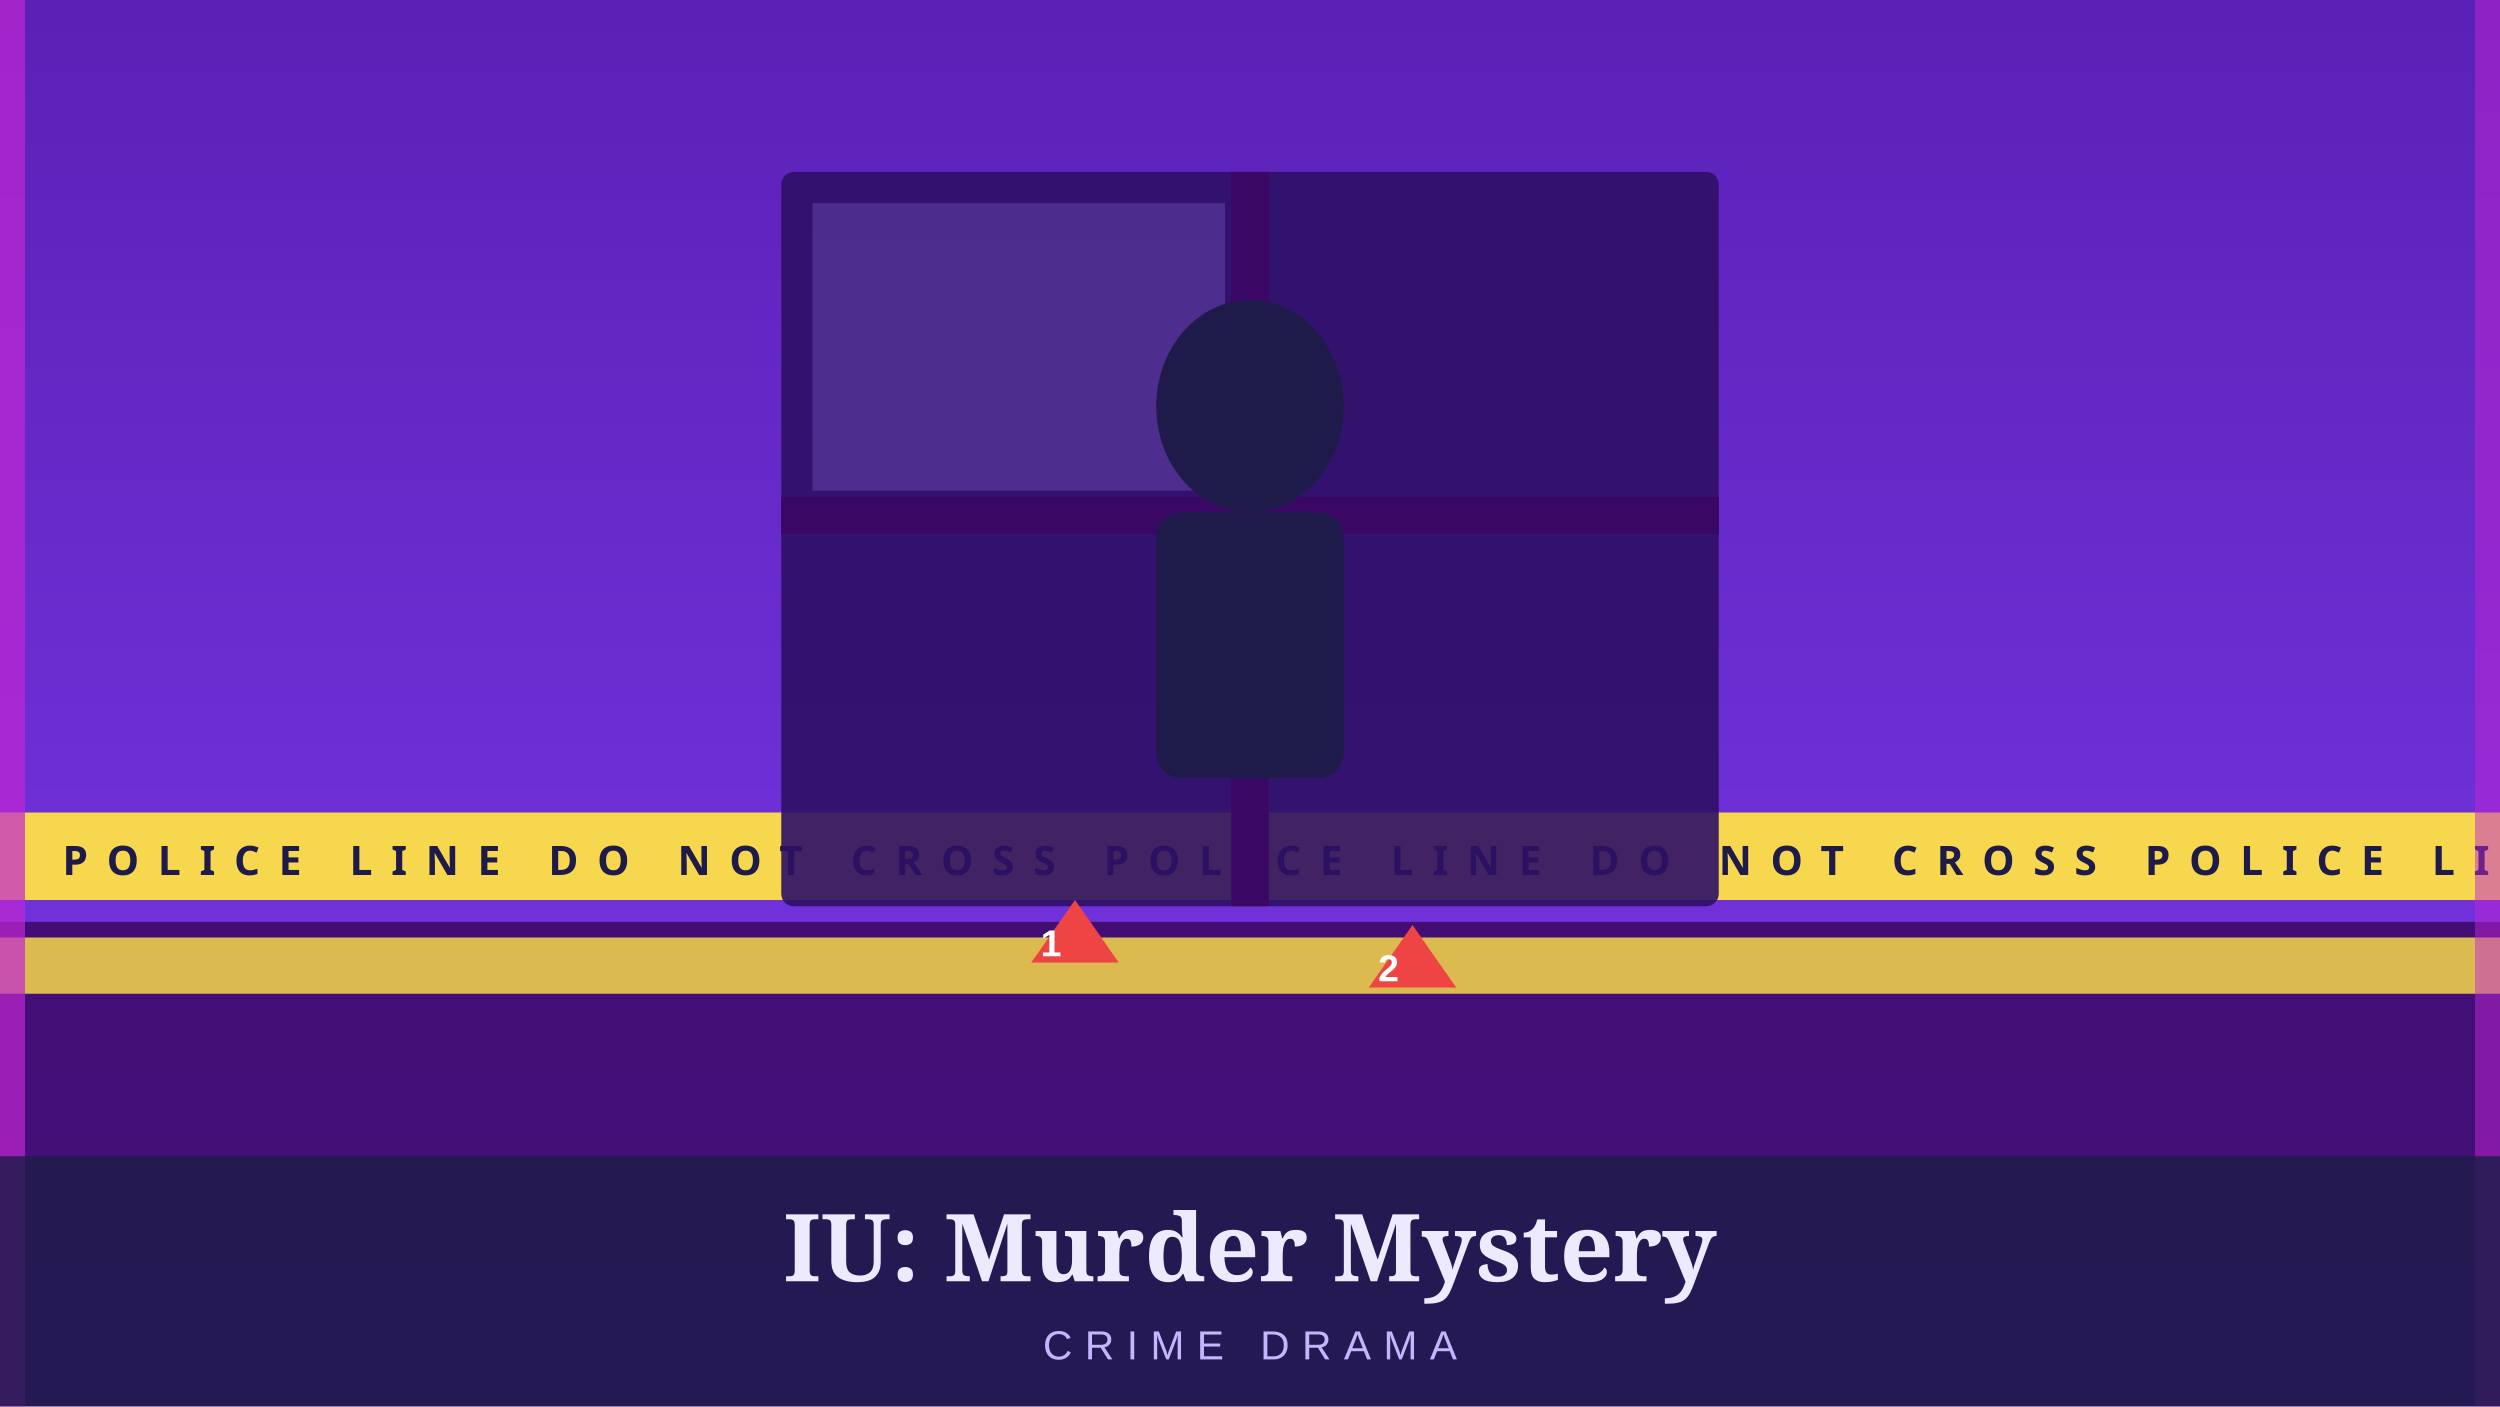
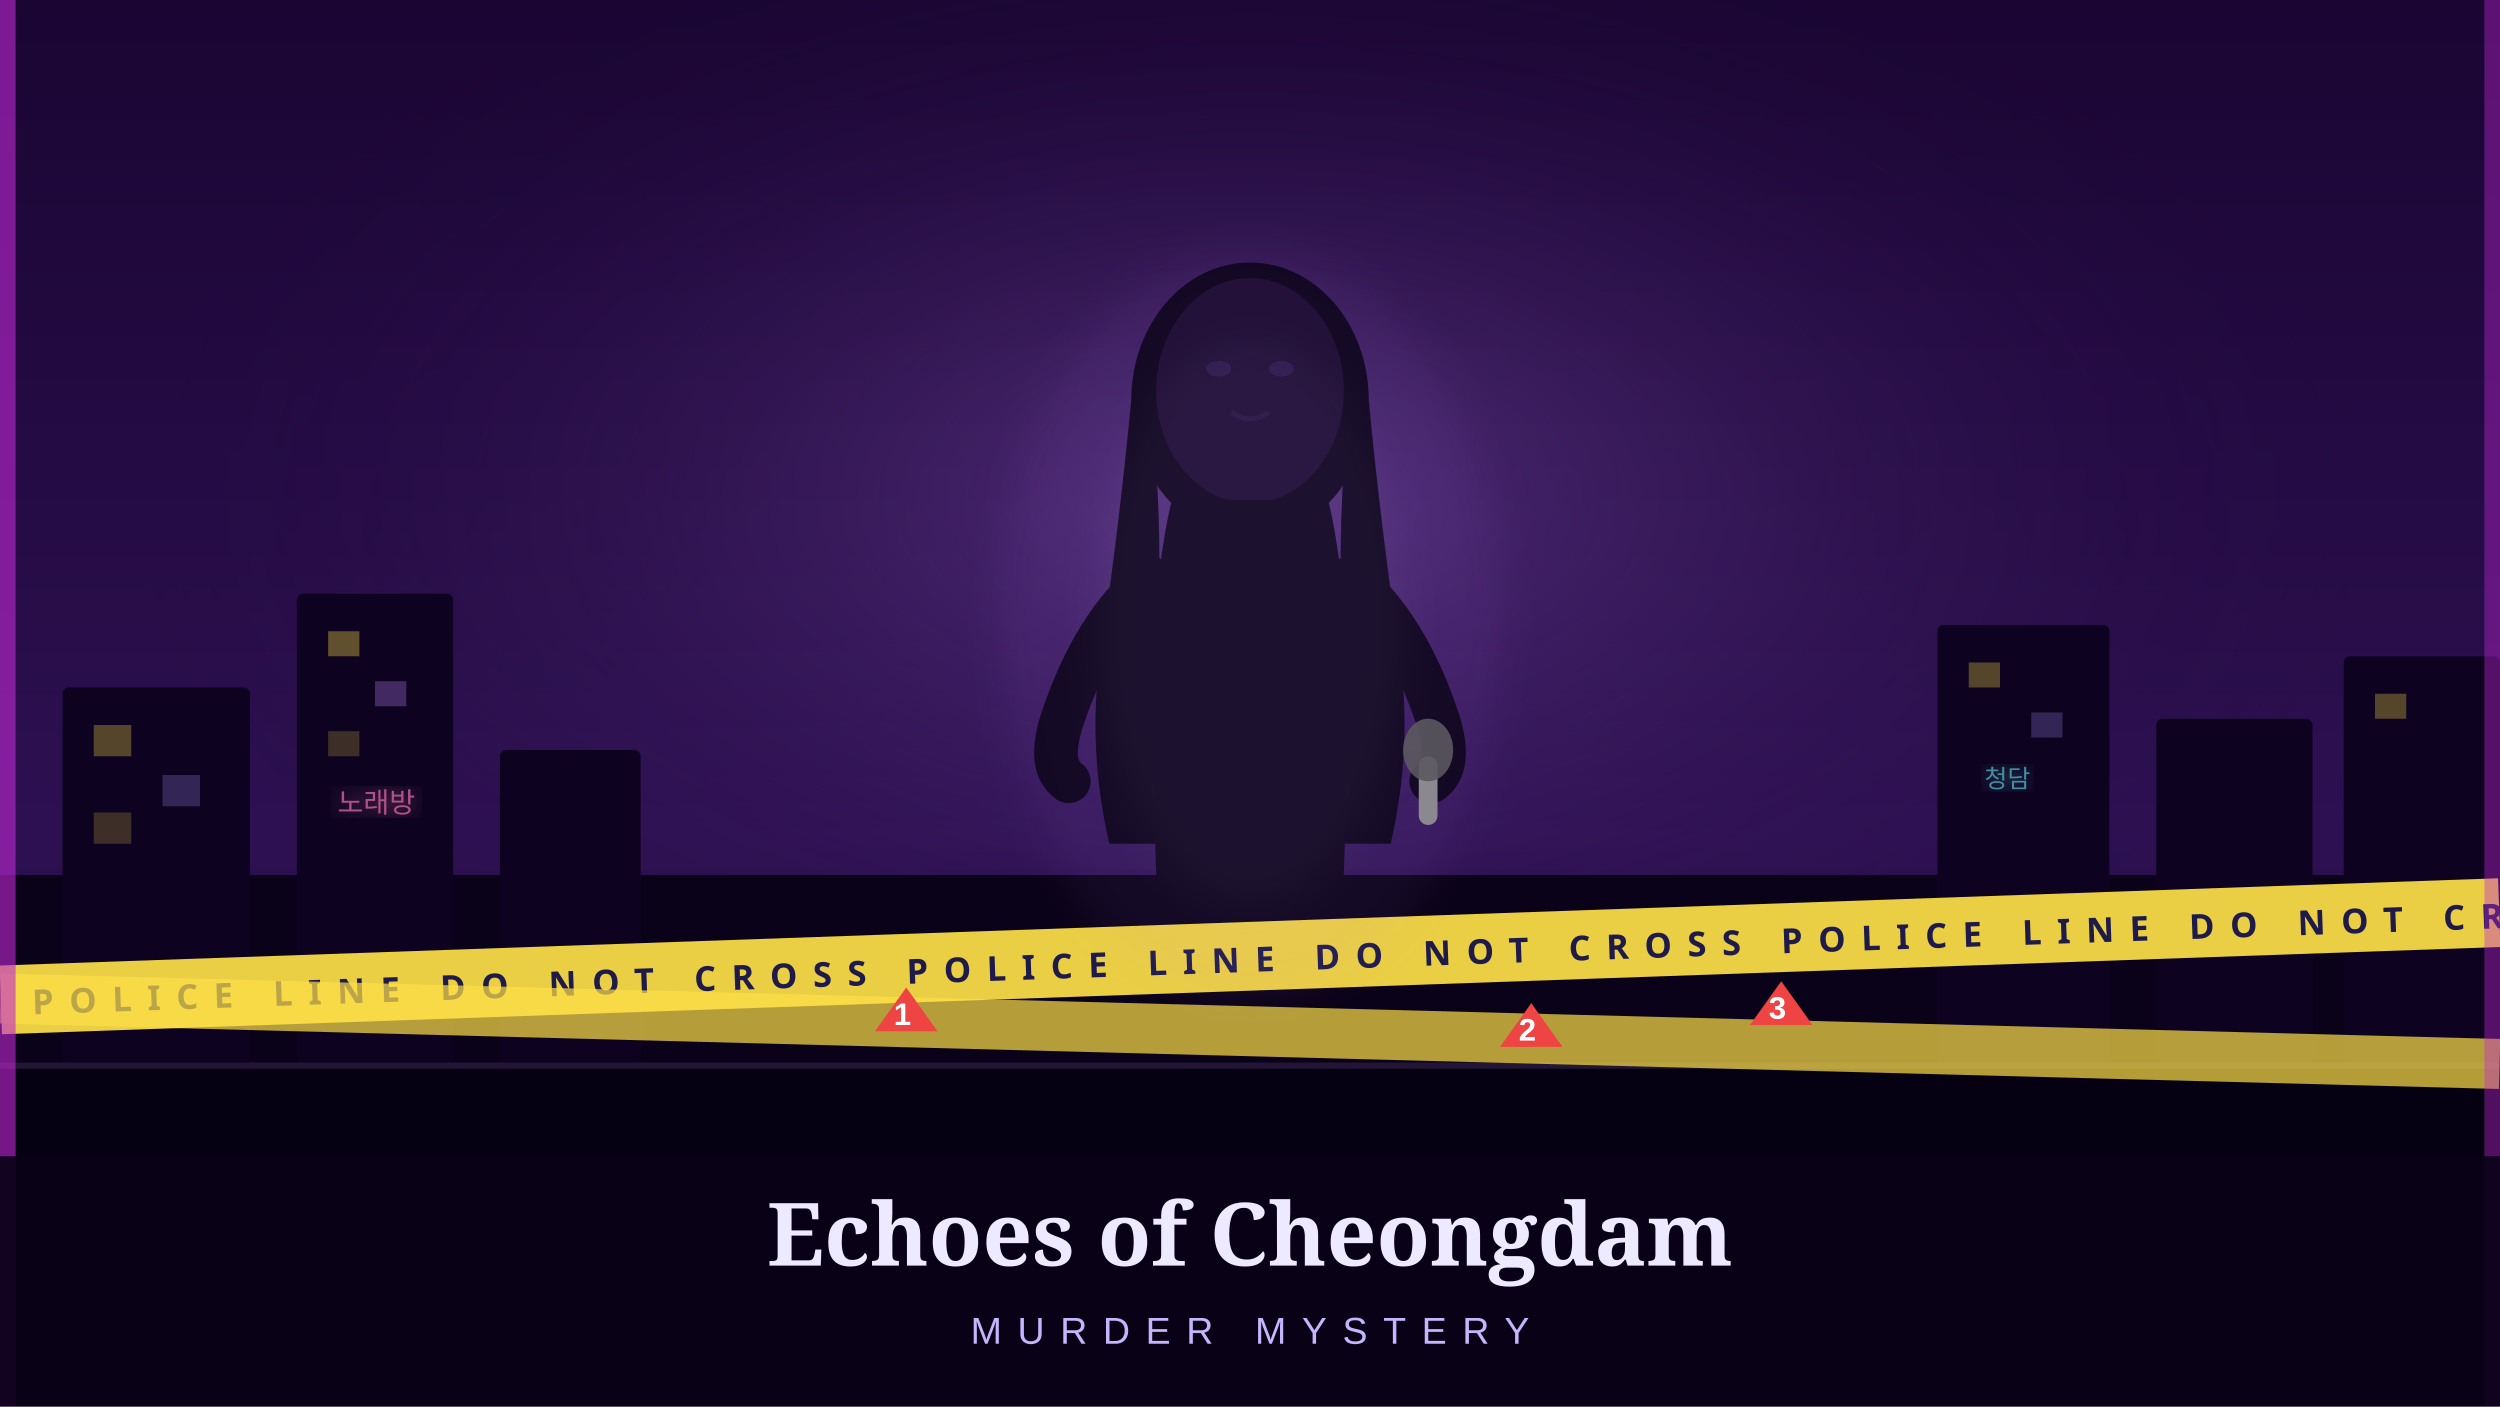
<svg xmlns="http://www.w3.org/2000/svg" viewBox="0 0 800 450">
  <defs>
    <linearGradient id="bg" x1="0%" y1="0%" x2="0%" y2="100%">
-       <stop offset="0%" stop-color="#5b21b6" />
-       <stop offset="100%" stop-color="#7c3aed" />
+       <stop offset="0%" stop-color="#1a0533" />
+       <stop offset="60%" stop-color="#2d1052" />
+       <stop offset="100%" stop-color="#0f0520" />
    </linearGradient>
-     <filter id="gf">
+     <radialGradient id="spotlight" cx="50%" cy="35%" r="45%">
+       <stop offset="0%" stop-color="#c084fc" stop-opacity="0.3" />
+       <stop offset="100%" stop-color="#1a0533" stop-opacity="0" />
+     </radialGradient>
+     <filter id="glow">
      <feGaussianBlur stdDeviation="4" result="b" />
      <feMerge>
        <feMergeNode in="b" />
        <feMergeNode in="SourceGraphic" />
      </feMerge>
    </filter>
+     <filter id="softglow">
+       <feGaussianBlur stdDeviation="8" result="b" />
+       <feMerge>
+         <feMergeNode in="b" />
+         <feMergeNode in="SourceGraphic" />
+       </feMerge>
+     </filter>
+     <filter id="blur">
+       <feGaussianBlur stdDeviation="6" />
+     </filter>
+     <clipPath id="hair-clip">
+       <rect x="320" y="60" width="160" height="250" />
+     </clipPath>
  </defs>
  <rect width="800" height="450" fill="url(#bg)" />
-   <rect x="0" y="295" width="800" height="155" fill="#3b0764" opacity="0.85" />
-   <rect x="0" y="260" width="800" height="28" fill="#fde047" opacity="0.95" />
-   <text x="20" y="280" font-family="Arial Black,sans-serif" font-size="13" fill="#1e1b4b" font-weight="900" letter-spacing="6">POLICE LINE DO NOT CROSS  POLICE LINE DO NOT CROSS  POLICE LINE</text>
-   <rect x="0" y="300" width="800" height="18" fill="#fde047" opacity="0.82" />
-   <rect x="250" y="55" width="300" height="235" fill="#2e1065" opacity="0.9" rx="4" />
-   <line x1="400" y1="55" x2="400" y2="290" stroke="#3b0764" stroke-width="12" />
-   <line x1="250" y1="165" x2="550" y2="165" stroke="#3b0764" stroke-width="12" />
-   <rect x="260" y="65" width="132" height="92" fill="#a78bfa" opacity="0.22" />
-   <ellipse cx="400" cy="130" rx="30" ry="34" fill="#1e1b4b" />
-   <rect x="370" y="164" width="60" height="85" fill="#1e1b4b" rx="8" />
-   <polygon points="330,308 344,288 358,308" fill="#ef4444" />
-   <text x="333" y="306" font-family="Arial,sans-serif" font-size="12" fill="white" font-weight="bold">1</text>
-   <polygon points="438,316 452,296 466,316" fill="#ef4444" />
-   <text x="441" y="314" font-family="Arial,sans-serif" font-size="12" fill="white" font-weight="bold">2</text>
-   <rect x="0" y="0" width="8" height="450" fill="#c026d3" opacity="0.7" />
-   <rect x="792" y="0" width="8" height="450" fill="#c026d3" opacity="0.5" />
-   <rect x="0" y="370" width="800" height="80" fill="#1e1b4b" opacity="0.82" />
-   <text x="400" y="410" font-family="Georgia,serif" font-size="30" fill="#ede9fe" text-anchor="middle" font-weight="bold">IU: Murder Mystery</text>
-   <text x="400" y="435" font-family="Arial,sans-serif" font-size="13" fill="#c4b5fd" text-anchor="middle" letter-spacing="4">CRIME DRAMA</text>
+   <rect width="800" height="450" fill="url(#spotlight)" />
+   <rect x="0" y="280" width="800" height="170" fill="#0a0218" />
+   <rect x="20" y="220" width="60" height="120" fill="#0d0320" rx="2" />
+   <rect x="30" y="232" width="12" height="10" fill="#fde047" opacity="0.3" />
+   <rect x="52" y="248" width="12" height="10" fill="#a78bfa" opacity="0.25" />
+   <rect x="30" y="260" width="12" height="10" fill="#fde047" opacity="0.2" />
+   <rect x="95" y="190" width="50" height="150" fill="#0d0320" rx="2" />
+   <rect x="105" y="202" width="10" height="8" fill="#fde047" opacity="0.35" />
+   <rect x="120" y="218" width="10" height="8" fill="#c084fc" opacity="0.3" />
+   <rect x="105" y="234" width="10" height="8" fill="#fde047" opacity="0.2" />
+   <rect x="160" y="240" width="45" height="100" fill="#0d0320" rx="2" />
+   <rect x="620" y="200" width="55" height="140" fill="#0d0320" rx="2" />
+   <rect x="630" y="212" width="10" height="8" fill="#fde047" opacity="0.3" />
+   <rect x="650" y="228" width="10" height="8" fill="#a78bfa" opacity="0.25" />
+   <rect x="690" y="230" width="50" height="110" fill="#0d0320" rx="2" />
+   <rect x="750" y="210" width="50" height="130" fill="#0d0320" rx="2" />
+   <rect x="760" y="222" width="10" height="8" fill="#fde047" opacity="0.3" />
+   <text x="108" y="260" font-family="sans-serif" font-size="9" fill="#f472b6" opacity="0.7" filter="url(#glow)">노래방</text>
+   <text x="635" y="252" font-family="sans-serif" font-size="8" fill="#67e8f9" opacity="0.6" filter="url(#glow)">청담</text>
+   <rect x="0" y="340" width="800" height="110" fill="#050110" opacity="0.8" />
+   <rect x="0" y="340" width="800" height="2" fill="#c084fc" opacity="0.15" />
+   <rect x="0" y="295" width="800" height="22" fill="#fde047" opacity="0.92" transform="rotate(-2, 400, 306)" />
+   <text x="10" y="311" font-family="Arial Black,sans-serif" font-size="11" fill="#1e1b4b" font-weight="900" letter-spacing="5" transform="rotate(-2, 400, 306)">POLICE LINE DO NOT CROSS    POLICE LINE DO NOT CROSS    POLICE LINE DO NOT CROSS</text>
+   <rect x="0" y="322" width="800" height="16" fill="#fde047" opacity="0.7" transform="rotate(1.5, 400, 330)" />
+   <ellipse cx="400" cy="128" rx="38" ry="44" fill="#0a0218" />
+   <path d="M362,128 Q358,170 352,210 Q348,240 355,270 L370,270 Q368,240 370,210 Q372,180 370,150 Z" fill="#0a0218" />
+   <path d="M438,128 Q442,170 448,210 Q452,240 445,270 L430,270 Q432,240 430,210 Q428,180 430,150 Z" fill="#0a0218" />
+   <ellipse cx="400" cy="125" rx="30" ry="36" fill="#1a0a2e" />
+   <ellipse cx="390" cy="118" rx="4" ry="2.5" fill="#2a1548" opacity="0.8" />
+   <ellipse cx="410" cy="118" rx="4" ry="2.5" fill="#2a1548" opacity="0.8" />
+   <path d="M394,132 Q400,136 406,132" stroke="#2a1548" stroke-width="1.5" fill="none" opacity="0.6" />
+   <path d="M375,160 Q370,180 368,220 L370,280 L430,280 L432,220 Q430,180 425,160 Z" fill="#0a0218" rx="6" />
+   <path d="M368,185 Q350,200 340,230 Q335,245 342,250" stroke="#0a0218" stroke-width="14" fill="none" stroke-linecap="round" />
+   <path d="M432,185 Q450,200 460,230 Q465,245 458,250" stroke="#0a0218" stroke-width="14" fill="none" stroke-linecap="round" />
+   <rect x="454" y="242" width="6" height="22" fill="#888" rx="3" />
+   <ellipse cx="457" cy="240" rx="8" ry="10" fill="#555" opacity="0.9" />
+   <ellipse cx="400" cy="200" rx="80" ry="120" fill="#c084fc" opacity="0.06" filter="url(#blur)" />
+   <ellipse cx="400" cy="200" rx="50" ry="90" fill="#e9d5ff" opacity="0.04" filter="url(#blur)" />
+   <polygon points="280,330 290,316 300,330" fill="#ef4444" />
+   <text x="286" y="328" font-family="Arial,sans-serif" font-size="10" fill="white" font-weight="bold">1</text>
+   <polygon points="480,335 490,321 500,335" fill="#ef4444" />
+   <text x="486" y="333" font-family="Arial,sans-serif" font-size="10" fill="white" font-weight="bold">2</text>
+   <polygon points="560,328 570,314 580,328" fill="#ef4444" />
+   <text x="566" y="326" font-family="Arial,sans-serif" font-size="10" fill="white" font-weight="bold">3</text>
+   <rect x="0" y="0" width="5" height="450" fill="#c026d3" opacity="0.6" />
+   <rect x="795" y="0" width="5" height="450" fill="#c026d3" opacity="0.4" />
+   <rect x="0" y="370" width="800" height="80" fill="#0a0218" opacity="0.92" />
+   <text x="400" y="405" font-family="Georgia,serif" font-size="28" fill="#ede9fe" text-anchor="middle" font-weight="bold">Echoes of Cheongdam</text>
+   <text x="400" y="430" font-family="Arial,sans-serif" font-size="12" fill="#c4b5fd" text-anchor="middle" letter-spacing="5">MURDER MYSTERY</text>
</svg>
